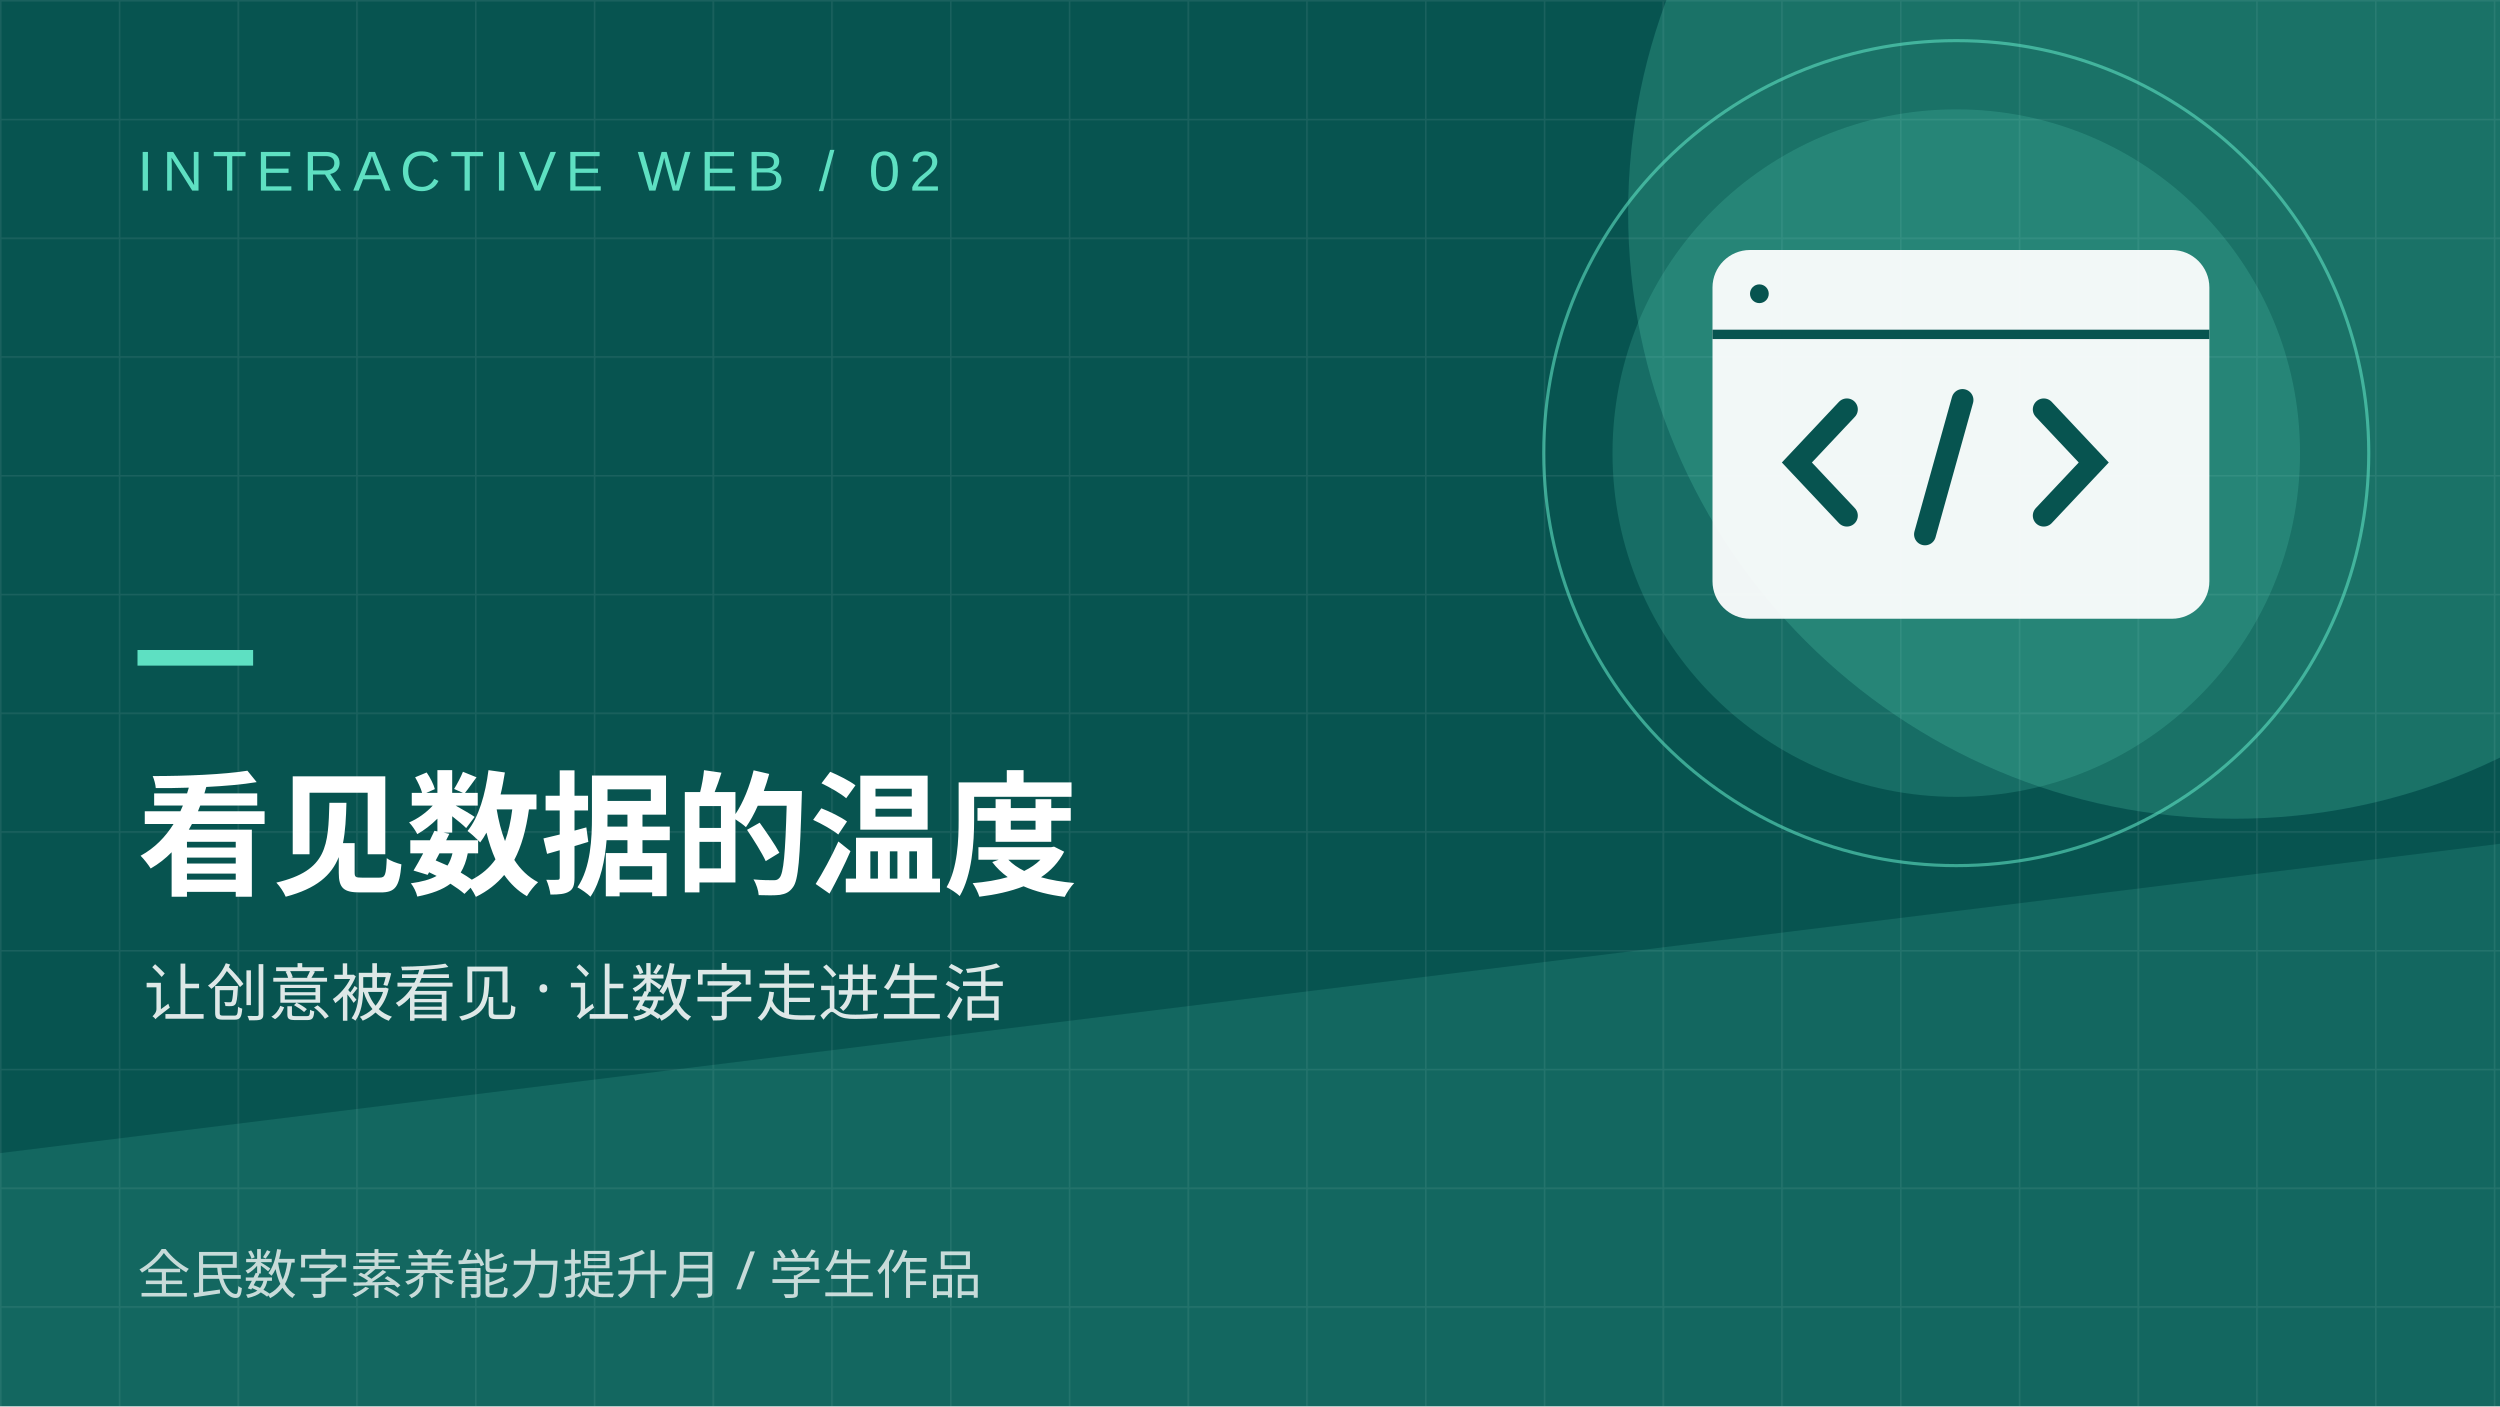
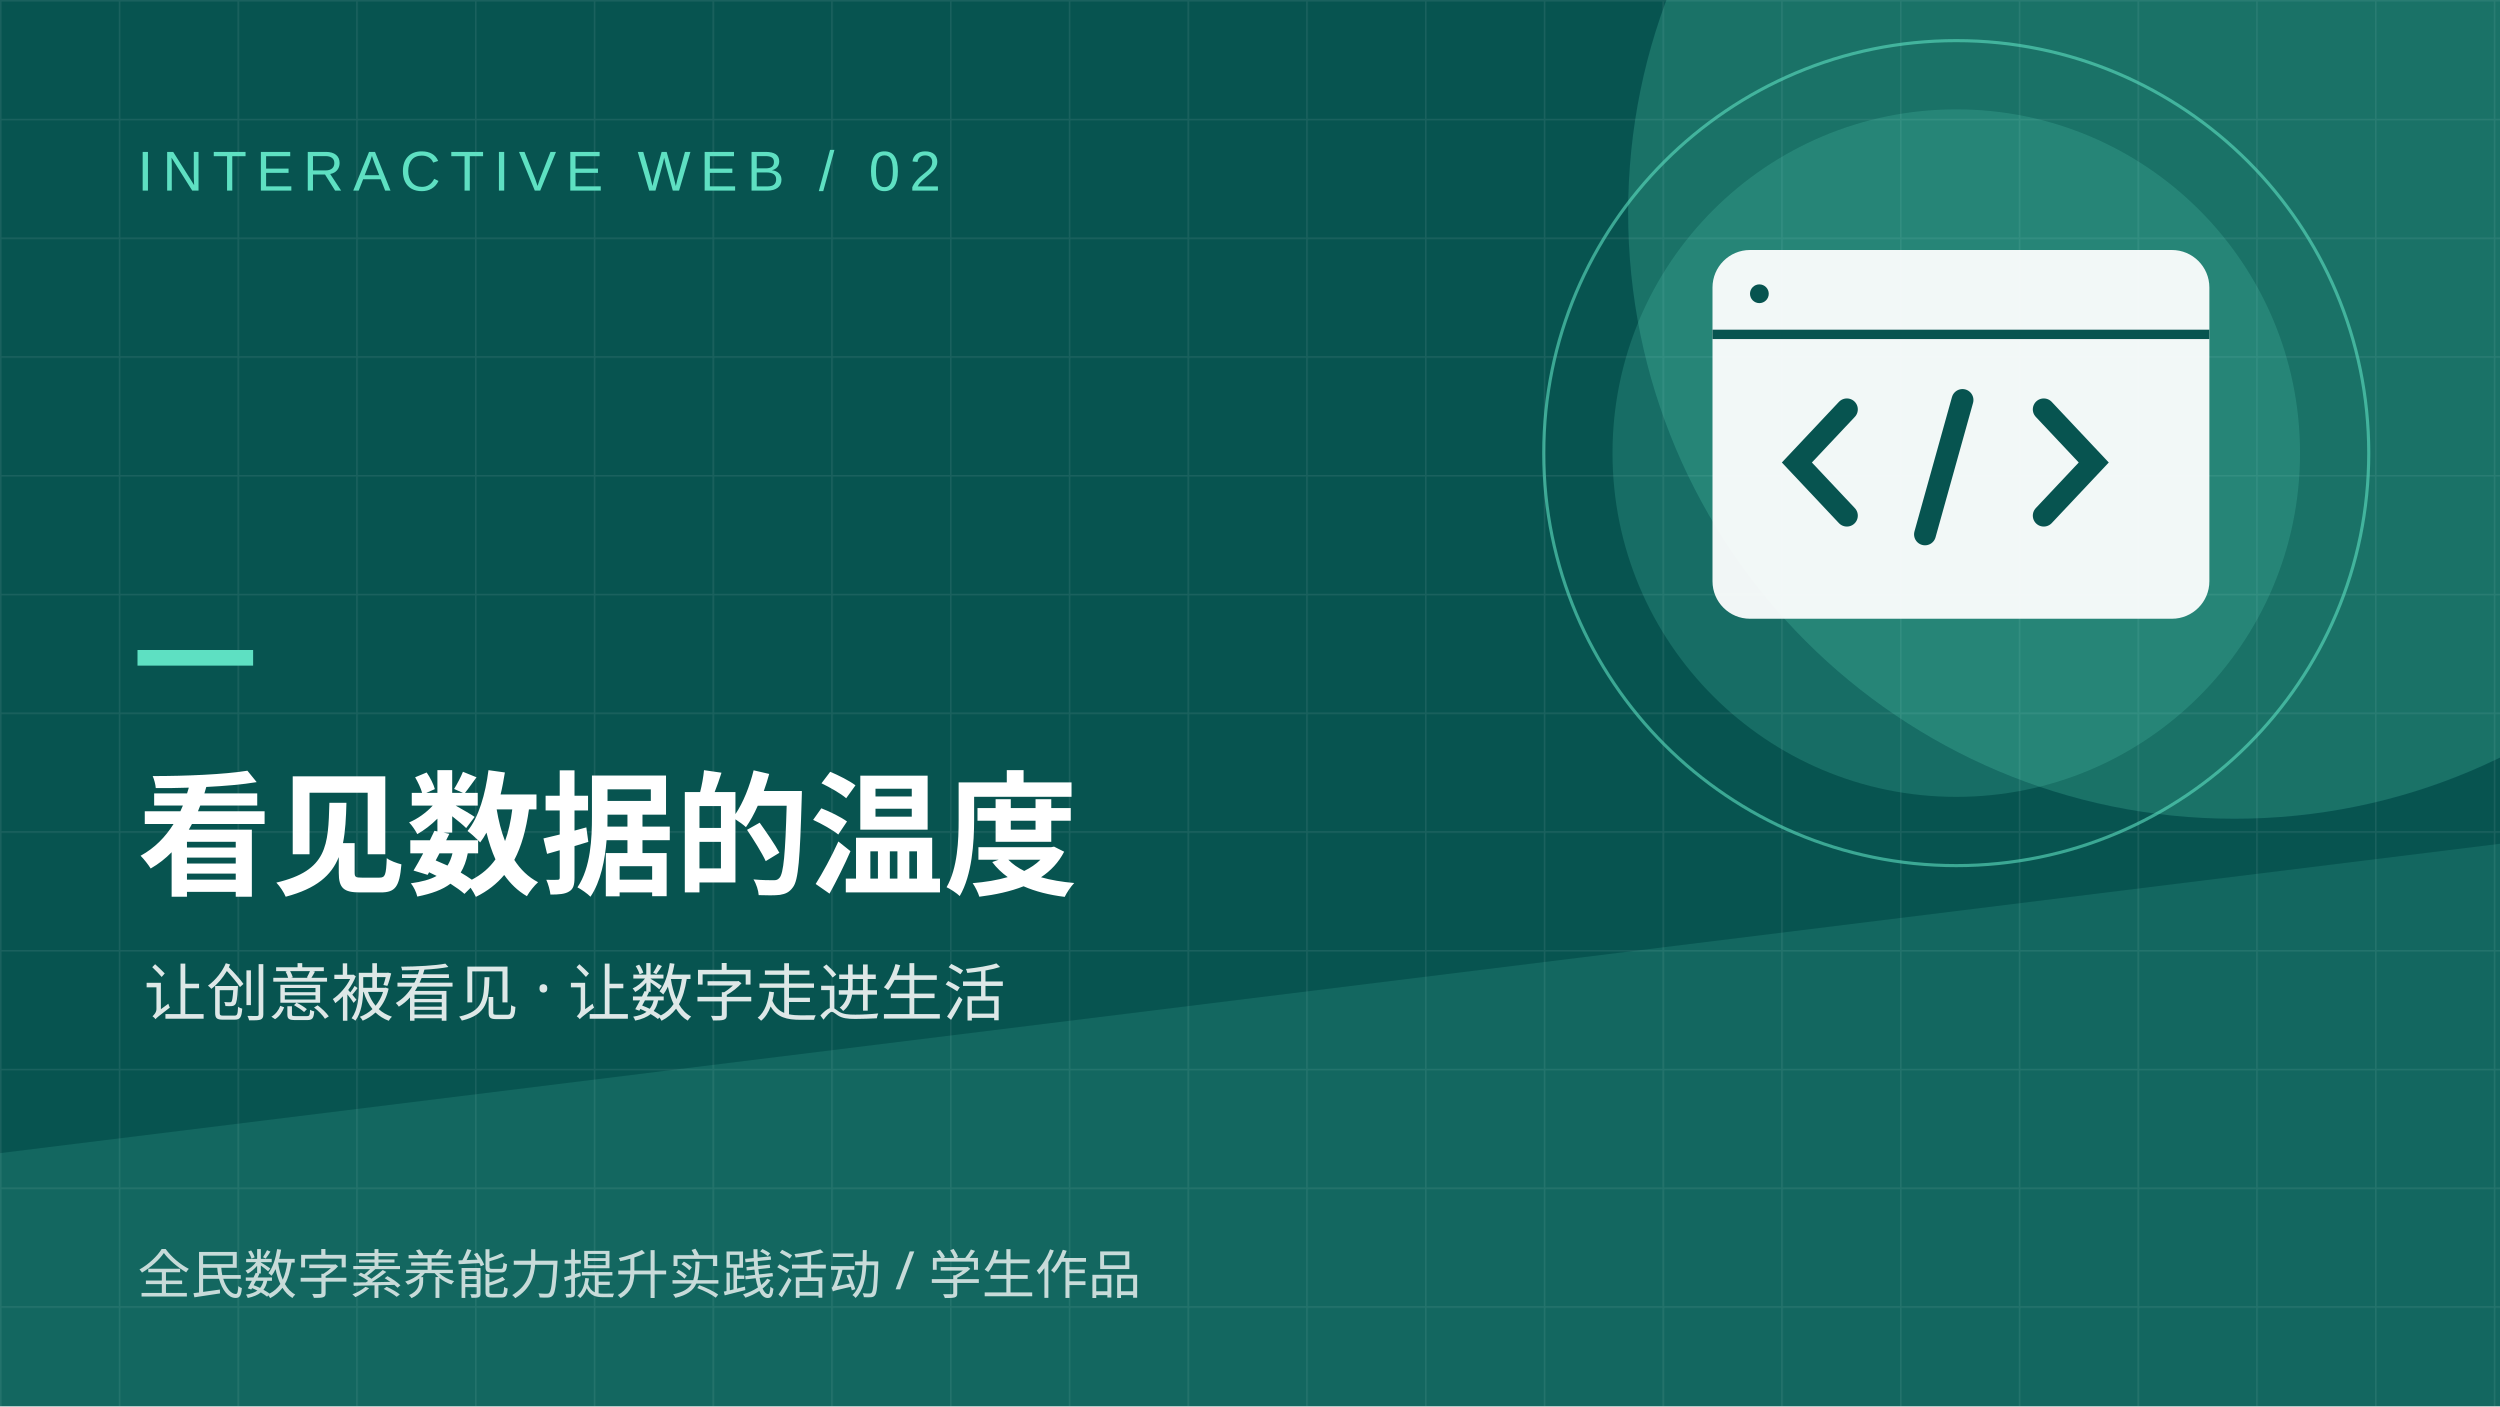
<svg xmlns="http://www.w3.org/2000/svg" width="800" height="450" viewBox="0 0 800 450">
  <defs>
    <pattern id="grid" width="38" height="38" patternUnits="userSpaceOnUse">
      <path d="M38 0H0v38" fill="none" stroke="white" stroke-opacity=".08" />
    </pattern>
  </defs>
  <rect width="800" height="450" fill="#075450" />
  <rect width="800" height="450" fill="url(#grid)" />
  <circle cx="715" cy="68" r="194" fill="#5ee0c2" opacity=".21" />
  <circle cx="626" cy="145" r="110" fill="#5ee0c2" opacity=".18" />
  <circle cx="626" cy="145" r="132" fill="none" stroke="#5ee0c2" stroke-opacity=".6" />
  <rect x="548" y="80" width="159" height="118" rx="12" fill="white" fill-opacity=".94" />
  <path d="M548 107h159" stroke="#075450" stroke-width="3" />
  <circle cx="563" cy="94" r="3" fill="#075450" />
  <path d="m591 131-16 17 16 17m63-34 16 17-16 17m-26-37-12 43" fill="none" stroke="#075450" stroke-width="7" stroke-linecap="round" />
  <path d="M0 369 800 270v180H0z" fill="#5ee0c2" opacity=".14" />
  <text x="44" y="61" fill="#5ee0c2" font-family="Arial,sans-serif" font-size="18" letter-spacing="3">INTERACTIVE WEB / 02</text>
  <rect x="44" y="208" width="37" height="5" fill="#5ee0c2" />
  <text x="44" y="283" fill="white" font-family="PingFang SC,Microsoft YaHei,sans-serif" font-size="43" font-weight="700">看见数据的温度</text>
  <text x="46" y="325" fill="white" fill-opacity=".86" font-family="PingFang SC,sans-serif" font-size="20">让创意被看见 · 让数字走进生活</text>
-   <text x="44" y="414" fill="white" fill-opacity=".76" font-family="PingFang SC,sans-serif" font-size="17">全民数字素养能力提升月 / 学生作品</text>
+   <text x="44" y="414" fill="white" fill-opacity=".76" font-family="PingFang SC,sans-serif" font-size="17">全民数字素养能力提升实践活动 / 学生作品</text>
</svg>
